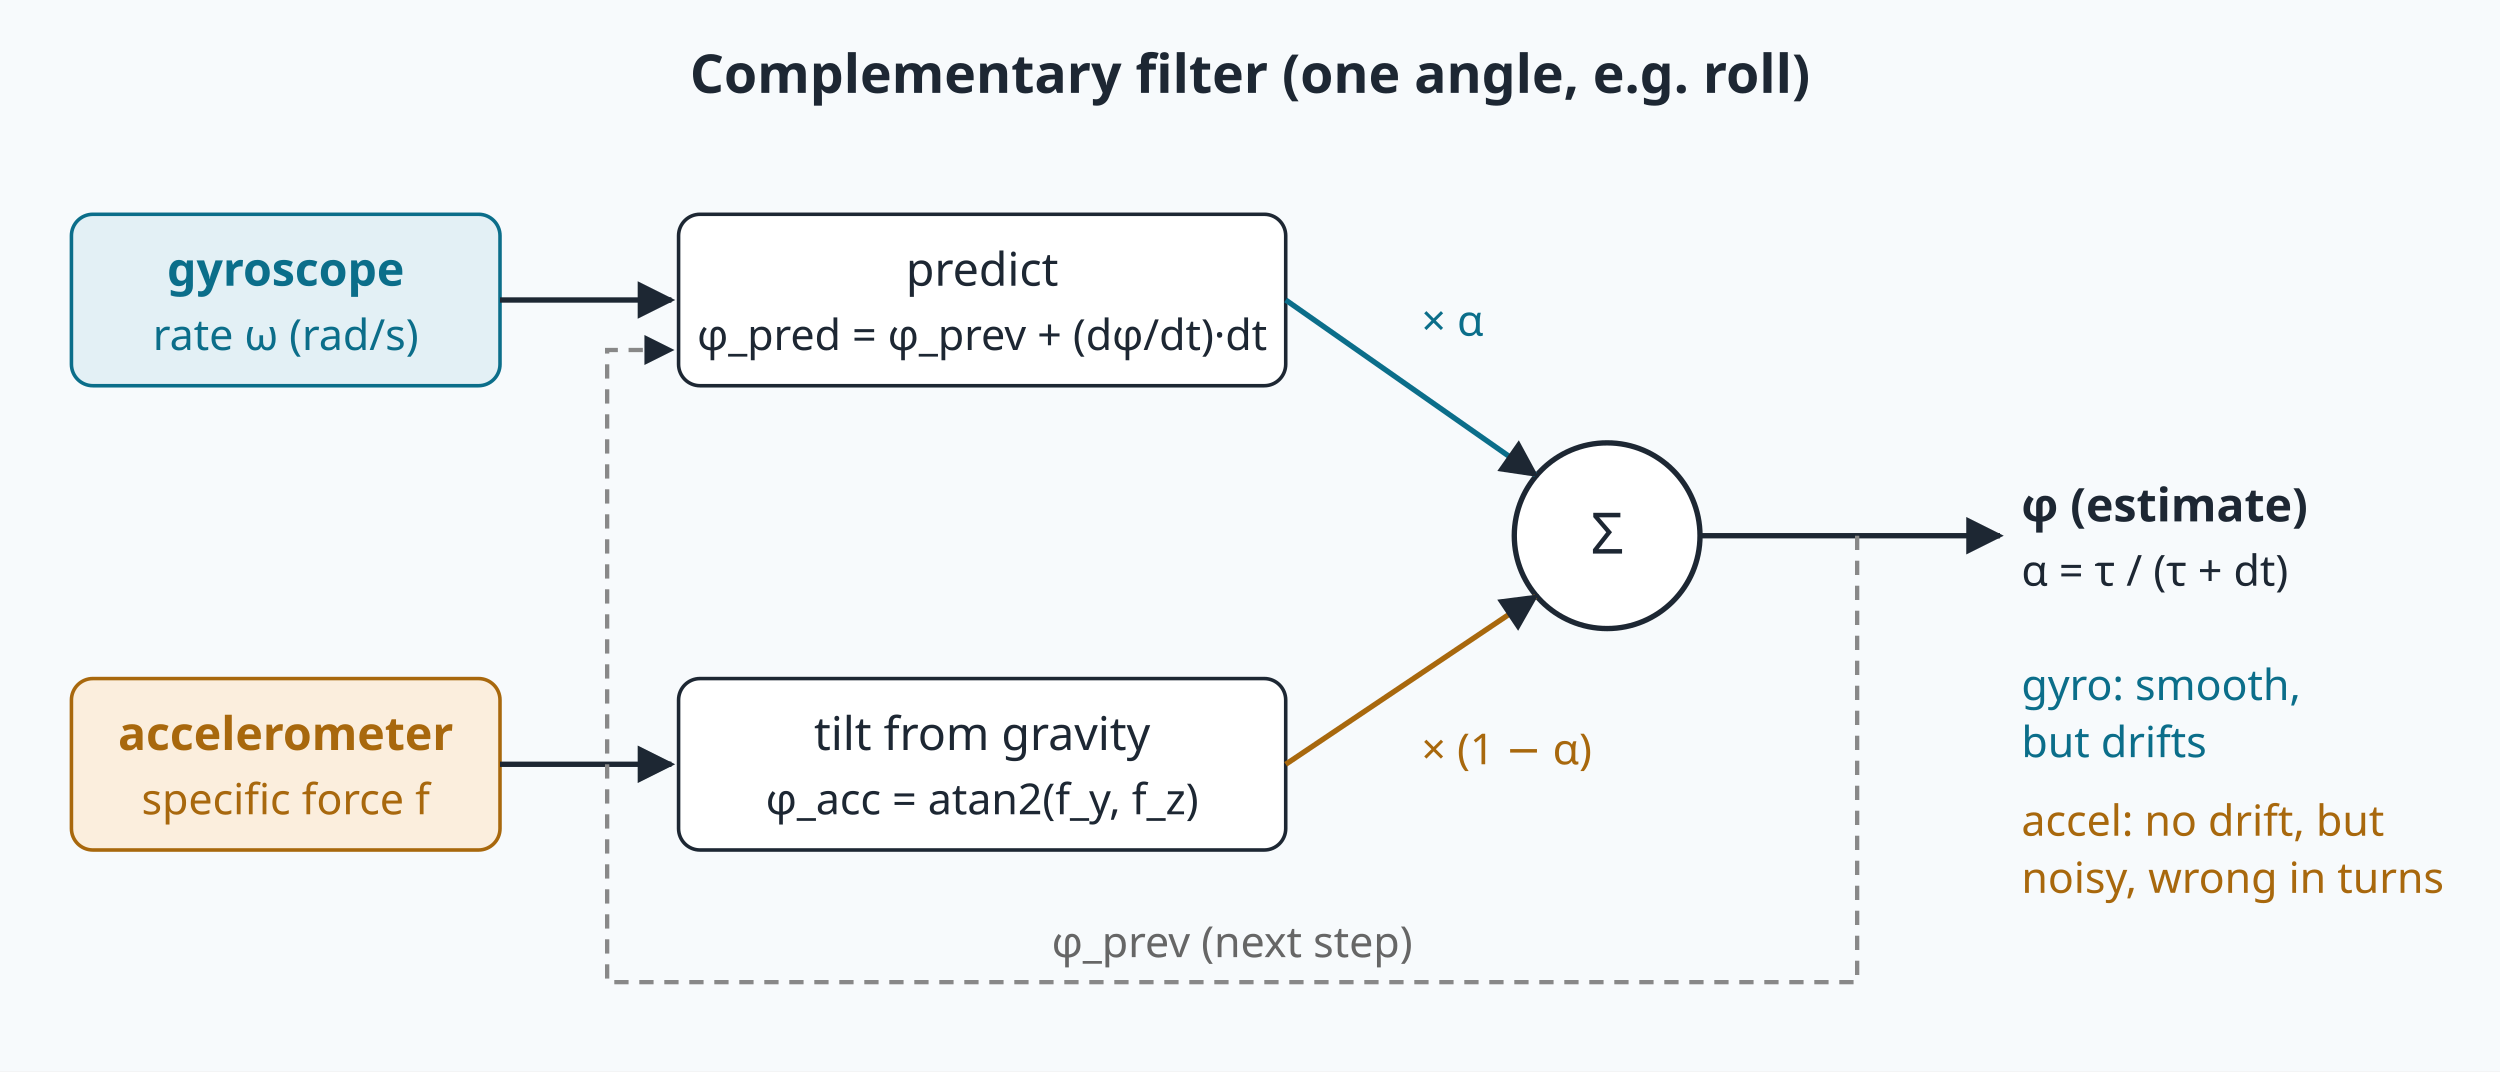
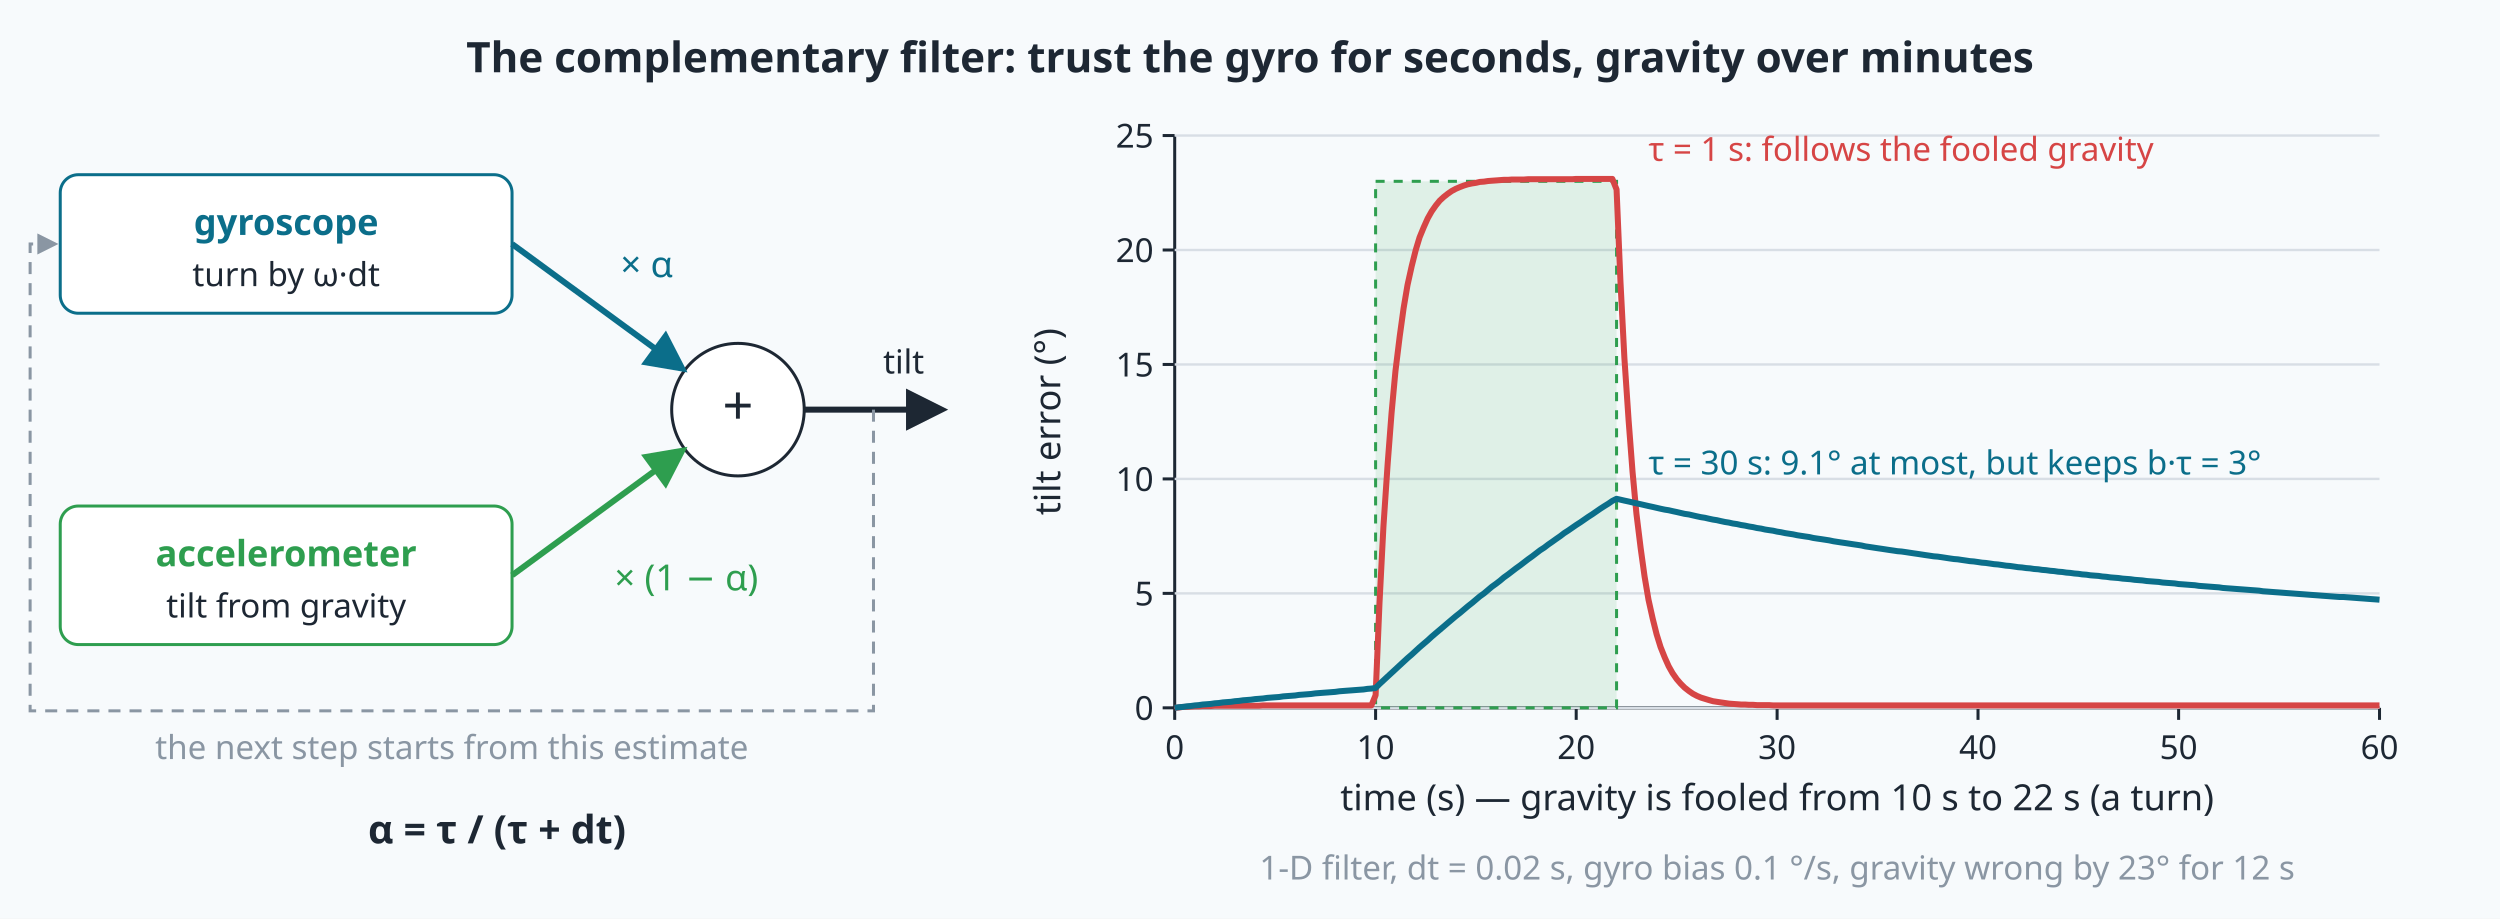
- <svg xmlns="http://www.w3.org/2000/svg" viewBox="0 0 700 300" font-family="sans-serif" font-size="13">
-   <rect width="700" height="300" fill="#f7fafc" />
+ <svg xmlns="http://www.w3.org/2000/svg" viewBox="0 0 830 305" font-family="sans-serif" font-size="13">
+   <rect width="830" height="305" fill="#f7fafc" />
  <defs>
-     <marker id="k" viewBox="0 0 10 10" refX="9" refY="5" markerWidth="7" markerHeight="7" orient="auto">
+     <marker id="mi" viewBox="0 0 10 10" refX="8" refY="5" markerWidth="7" markerHeight="7" orient="auto-start-reverse">
      <path d="M0 0L10 5L0 10z" fill="#1d2733" />
    </marker>
+     <marker id="mr" viewBox="0 0 10 10" refX="8" refY="5" markerWidth="7" markerHeight="7" orient="auto-start-reverse">
+       <path d="M0 0L10 5L0 10z" fill="#d64545" />
+     </marker>
+     <marker id="mb" viewBox="0 0 10 10" refX="8" refY="5" markerWidth="7" markerHeight="7" orient="auto-start-reverse">
+       <path d="M0 0L10 5L0 10z" fill="#0b6e8a" />
+     </marker>
+     <marker id="mo" viewBox="0 0 10 10" refX="8" refY="5" markerWidth="7" markerHeight="7" orient="auto-start-reverse">
+       <path d="M0 0L10 5L0 10z" fill="#a8680d" />
+     </marker>
+     <marker id="mg" viewBox="0 0 10 10" refX="8" refY="5" markerWidth="7" markerHeight="7" orient="auto-start-reverse">
+       <path d="M0 0L10 5L0 10z" fill="#8a96a3" />
+     </marker>
+     <marker id="mn" viewBox="0 0 10 10" refX="8" refY="5" markerWidth="7" markerHeight="7" orient="auto-start-reverse">
+       <path d="M0 0L10 5L0 10z" fill="#2e9e4f" />
+     </marker>
  </defs>
-   <text x="350" y="26" text-anchor="middle" font-weight="bold" fill="#1d2733" font-size="15">Complementary filter (one angle, e.g. roll)</text>
-   <rect x="20" y="60" width="120" height="48" rx="6" fill="#e3f0f5" stroke="#0b6e8a" />
-   <text x="80" y="80" text-anchor="middle" fill="#0b6e8a" font-weight="bold">gyroscope</text>
-   <text x="80" y="98" text-anchor="middle" fill="#0b6e8a" font-size="12">rate ω (rad/s)</text>
-   <rect x="190" y="60" width="170" height="48" rx="6" fill="#fff" stroke="#1d2733" />
-   <text x="275" y="80" text-anchor="middle" fill="#1d2733">predict</text>
-   <text x="275" y="98" text-anchor="middle" fill="#1d2733" font-size="12">φ_pred = φ_prev + (dφ/dt)·dt</text>
-   <line x1="140" y1="84" x2="188" y2="84" stroke="#1d2733" stroke-width="1.5" marker-end="url(#k)" />
-   <rect x="20" y="190" width="120" height="48" rx="6" fill="#fbeedd" stroke="#a8680d" />
-   <text x="80" y="210" text-anchor="middle" fill="#a8680d" font-weight="bold">accelerometer</text>
-   <text x="80" y="228" text-anchor="middle" fill="#a8680d" font-size="12">specific force f</text>
-   <rect x="190" y="190" width="170" height="48" rx="6" fill="#fff" stroke="#1d2733" />
-   <text x="275" y="210" text-anchor="middle" fill="#1d2733">tilt from gravity</text>
-   <text x="275" y="228" text-anchor="middle" fill="#1d2733" font-size="12">φ_acc = atan2(f_y, f_z)</text>
-   <line x1="140" y1="214" x2="188" y2="214" stroke="#1d2733" stroke-width="1.5" marker-end="url(#k)" />
-   <circle cx="450" cy="150" r="26" fill="#fff" stroke="#1d2733" stroke-width="1.5" />
-   <text x="450" y="155" text-anchor="middle" fill="#1d2733" font-size="16">Σ</text>
-   <line x1="360" y1="84" x2="430" y2="133" stroke="#0b6e8a" stroke-width="1.5" marker-end="url(#k)" />
-   <text x="398" y="94" fill="#0b6e8a" font-size="12">× α</text>
-   <line x1="360" y1="214" x2="430" y2="167" stroke="#a8680d" stroke-width="1.5" marker-end="url(#k)" />
-   <text x="398" y="214" fill="#a8680d" font-size="12">× (1 − α)</text>
-   <line x1="476" y1="150" x2="560" y2="150" stroke="#1d2733" stroke-width="1.5" marker-end="url(#k)" />
-   <text x="566" y="146" fill="#1d2733" font-weight="bold">φ (estimate)</text>
-   <text x="566" y="164" fill="#1d2733" font-size="12">α = τ / (τ + dt)</text>
-   <path d="M520 150 L520 275 L170 275 L170 98 L188 98" fill="none" stroke="#888" stroke-width="1.2" stroke-dasharray="4 3" marker-end="url(#k)" />
-   <text x="345" y="268" text-anchor="middle" fill="#666" font-size="12">φ_prev (next step)</text>
-   <text x="566" y="196" fill="#0b6e8a" font-size="12">gyro: smooth,</text>
-   <text x="566" y="212" fill="#0b6e8a" font-size="12">but drifts</text>
-   <text x="566" y="234" fill="#a8680d" font-size="12">accel: no drift, but</text>
-   <text x="566" y="250" fill="#a8680d" font-size="12">noisy, wrong in turns</text>
+   <text x="415.0" y="24.0" text-anchor="middle" font-size="14" fill="#1d2733" font-weight="bold">The complementary filter: trust the gyro for seconds, gravity over minutes</text>
+   <rect x="20" y="58" width="150" height="46" rx="6" fill="#ffffff" stroke="#0b6e8a" />
+   <text x="95.0" y="78.0" text-anchor="middle" font-size="12" fill="#0b6e8a" font-weight="bold">gyroscope</text>
+   <text x="95.0" y="95.0" text-anchor="middle" font-size="11" fill="#1d2733" font-weight="normal">turn by ω·dt</text>
+   <rect x="20" y="168" width="150" height="46" rx="6" fill="#ffffff" stroke="#2e9e4f" />
+   <text x="95.0" y="188.0" text-anchor="middle" font-size="12" fill="#2e9e4f" font-weight="bold">accelerometer</text>
+   <text x="95.0" y="205.0" text-anchor="middle" font-size="11" fill="#1d2733" font-weight="normal">tilt from gravity</text>
+   <circle cx="245" cy="136" r="22" fill="#ffffff" stroke="#1d2733" />
+   <text x="245.0" y="141.0" text-anchor="middle" font-size="18" fill="#1d2733" font-weight="normal">+</text>
+   <line x1="170.0" y1="81.0" x2="226.0" y2="122.0" stroke="#0b6e8a" stroke-width="2" marker-end="url(#mb)" />
+   <text x="206.0" y="92.0" text-anchor="start" font-size="12" fill="#0b6e8a" font-weight="normal">× α</text>
+   <line x1="170.0" y1="191.0" x2="226.0" y2="150.0" stroke="#2e9e4f" stroke-width="2" marker-end="url(#mn)" />
+   <text x="204.0" y="196.0" text-anchor="start" font-size="12" fill="#2e9e4f" font-weight="normal">× (1 − α)</text>
+   <line x1="267.0" y1="136.0" x2="312.0" y2="136.0" stroke="#1d2733" stroke-width="2" marker-end="url(#mi)" />
+   <text x="300.0" y="124.0" text-anchor="middle" font-size="11" fill="#1d2733" font-weight="normal">tilt</text>
+   <path d="M290 136 L290 236 L10 236 L10 81 L18 81" fill="none" stroke="#8a96a3" stroke-dasharray="4 3" marker-end="url(#mg)" />
+   <text x="150.0" y="252.0" text-anchor="middle" font-size="11" fill="#8a96a3" font-weight="normal">the next step starts from this estimate</text>
+   <text x="165.0" y="280.0" text-anchor="middle" font-size="13" fill="#1d2733" font-weight="bold">α = τ / (τ + dt)</text>
+   <line x1="390.0" y1="235.0" x2="790.0" y2="235.0" stroke="#1d2733" stroke-width="1.0" />
+   <line x1="390.0" y1="45.0" x2="390.0" y2="235.0" stroke="#1d2733" stroke-width="1.0" />
+   <line x1="390.0" y1="235.0" x2="390.0" y2="239.0" stroke="#1d2733" stroke-width="1.0" />
+   <text x="390.0" y="252.0" text-anchor="middle" font-size="11" fill="#1d2733" font-weight="normal">0</text>
+   <line x1="456.7" y1="235.0" x2="456.7" y2="239.0" stroke="#1d2733" stroke-width="1.0" />
+   <text x="456.7" y="252.0" text-anchor="middle" font-size="11" fill="#1d2733" font-weight="normal">10</text>
+   <line x1="523.3" y1="235.0" x2="523.3" y2="239.0" stroke="#1d2733" stroke-width="1.0" />
+   <text x="523.3" y="252.0" text-anchor="middle" font-size="11" fill="#1d2733" font-weight="normal">20</text>
+   <line x1="590.0" y1="235.0" x2="590.0" y2="239.0" stroke="#1d2733" stroke-width="1.0" />
+   <text x="590.0" y="252.0" text-anchor="middle" font-size="11" fill="#1d2733" font-weight="normal">30</text>
+   <line x1="656.7" y1="235.0" x2="656.7" y2="239.0" stroke="#1d2733" stroke-width="1.0" />
+   <text x="656.7" y="252.0" text-anchor="middle" font-size="11" fill="#1d2733" font-weight="normal">40</text>
+   <line x1="723.3" y1="235.0" x2="723.3" y2="239.0" stroke="#1d2733" stroke-width="1.0" />
+   <text x="723.3" y="252.0" text-anchor="middle" font-size="11" fill="#1d2733" font-weight="normal">50</text>
+   <line x1="790.0" y1="235.0" x2="790.0" y2="239.0" stroke="#1d2733" stroke-width="1.0" />
+   <text x="790.0" y="252.0" text-anchor="middle" font-size="11" fill="#1d2733" font-weight="normal">60</text>
+   <line x1="386.0" y1="235.0" x2="390.0" y2="235.0" stroke="#1d2733" stroke-width="1.0" />
+   <line x1="390.0" y1="235.0" x2="790.0" y2="235.0" stroke="#d8dee5" stroke-width="0.8" />
+   <text x="383.0" y="239.0" text-anchor="end" font-size="11" fill="#1d2733" font-weight="normal">0</text>
+   <line x1="386.0" y1="197.0" x2="390.0" y2="197.0" stroke="#1d2733" stroke-width="1.0" />
+   <line x1="390.0" y1="197.0" x2="790.0" y2="197.0" stroke="#d8dee5" stroke-width="0.8" />
+   <text x="383.0" y="201.0" text-anchor="end" font-size="11" fill="#1d2733" font-weight="normal">5</text>
+   <line x1="386.0" y1="159.0" x2="390.0" y2="159.0" stroke="#1d2733" stroke-width="1.0" />
+   <line x1="390.0" y1="159.0" x2="790.0" y2="159.0" stroke="#d8dee5" stroke-width="0.8" />
+   <text x="383.0" y="163.0" text-anchor="end" font-size="11" fill="#1d2733" font-weight="normal">10</text>
+   <line x1="386.0" y1="121.0" x2="390.0" y2="121.0" stroke="#1d2733" stroke-width="1.0" />
+   <line x1="390.0" y1="121.0" x2="790.0" y2="121.0" stroke="#d8dee5" stroke-width="0.8" />
+   <text x="383.0" y="125.0" text-anchor="end" font-size="11" fill="#1d2733" font-weight="normal">15</text>
+   <line x1="386.0" y1="83.0" x2="390.0" y2="83.0" stroke="#1d2733" stroke-width="1.0" />
+   <line x1="390.0" y1="83.0" x2="790.0" y2="83.0" stroke="#d8dee5" stroke-width="0.8" />
+   <text x="383.0" y="87.0" text-anchor="end" font-size="11" fill="#1d2733" font-weight="normal">20</text>
+   <line x1="386.0" y1="45.0" x2="390.0" y2="45.0" stroke="#1d2733" stroke-width="1.0" />
+   <line x1="390.0" y1="45.0" x2="790.0" y2="45.0" stroke="#d8dee5" stroke-width="0.8" />
+   <text x="383.0" y="49.0" text-anchor="end" font-size="11" fill="#1d2733" font-weight="normal">25</text>
+   <text x="590.0" y="269.0" text-anchor="middle" font-size="12" fill="#1d2733" font-weight="normal">time (s) — gravity is fooled from 10 s to 22 s (a turn)</text>
+   <text x="352" y="140.0" font-size="12" fill="#1d2733" text-anchor="middle" transform="rotate(-90 352 140.0)">tilt error (°)</text>
+   <rect x="456.7" y="60.2" width="80.0" height="174.8" fill="#2e9e4f" fill-opacity="0.12" stroke="#2e9e4f" stroke-dasharray="3 3" />
+   <polyline points="390.0,235.0 391.3,234.9 392.7,234.7 394.0,234.7 395.3,234.6 396.7,234.5 398.0,234.5 399.3,234.4 400.7,234.4 402.0,234.4 403.3,234.3 404.7,234.3 406.0,234.3 407.3,234.3 408.7,234.3 410.0,234.3 411.3,234.3 412.7,234.3 414.0,234.3 415.3,234.3 416.7,234.3 418.0,234.3 419.3,234.2 420.7,234.2 422.0,234.2 423.3,234.2 424.7,234.2 426.0,234.2 427.3,234.2 428.7,234.2 430.0,234.2 431.3,234.2 432.7,234.2 434.0,234.2 435.3,234.2 436.7,234.2 438.0,234.2 439.3,234.2 440.7,234.2 442.0,234.2 443.3,234.2 444.7,234.2 446.0,234.2 447.3,234.2 448.7,234.2 450.0,234.2 451.3,234.2 452.7,234.2 454.0,234.2 455.3,234.2 456.7,230.8 458.0,200.0 459.3,174.8 460.7,154.0 462.0,137.1 463.3,123.1 464.7,111.7 466.0,102.3 467.3,94.6 468.7,88.3 470.0,83.1 471.3,78.8 472.7,75.4 474.0,72.5 475.3,70.2 476.7,68.2 478.0,66.6 479.3,65.4 480.7,64.3 482.0,63.4 483.3,62.7 484.7,62.1 486.0,61.6 487.3,61.2 488.7,60.9 490.0,60.7 491.3,60.4 492.7,60.3 494.0,60.1 495.3,60.0 496.7,59.9 498.0,59.8 499.3,59.7 500.7,59.7 502.0,59.6 503.3,59.6 504.7,59.6 506.0,59.6 507.3,59.5 508.7,59.5 510.0,59.5 511.3,59.5 512.7,59.5 514.0,59.5 515.3,59.5 516.7,59.5 518.0,59.5 519.3,59.5 520.7,59.5 522.0,59.5 523.3,59.4 524.7,59.4 526.0,59.4 527.3,59.4 528.7,59.4 530.0,59.4 531.3,59.4 532.7,59.4 534.0,59.4 535.3,59.4 536.7,62.9 538.0,93.7 539.3,118.9 540.7,139.6 542.0,156.6 543.3,170.6 544.7,182.0 546.0,191.4 547.3,199.1 548.7,205.4 550.0,210.6 551.3,214.8 552.7,218.3 554.0,221.2 555.3,223.5 556.7,225.5 558.0,227.0 559.3,228.3 560.7,229.4 562.0,230.3 563.3,231.0 564.7,231.6 566.0,232.0 567.3,232.4 568.7,232.8 570.0,233.0 571.3,233.2 572.7,233.4 574.0,233.6 575.3,233.7 576.7,233.8 578.0,233.9 579.3,233.9 580.7,234.0 582.0,234.0 583.3,234.1 584.7,234.1 586.0,234.1 587.3,234.1 588.7,234.2 590.0,234.2 591.3,234.2 592.7,234.2 594.0,234.2 595.3,234.2 596.7,234.2 598.0,234.2 599.3,234.2 600.7,234.2 602.0,234.2 603.3,234.2 604.7,234.2 606.0,234.2 607.3,234.2 608.7,234.2 610.0,234.2 611.3,234.2 612.7,234.2 614.0,234.2 615.3,234.2 616.7,234.2 618.0,234.2 619.3,234.2 620.7,234.2 622.0,234.2 623.3,234.2 624.7,234.2 626.0,234.2 627.3,234.2 628.7,234.2 630.0,234.2 631.3,234.2 632.7,234.2 634.0,234.2 635.3,234.2 636.7,234.2 638.0,234.2 639.3,234.2 640.7,234.2 642.0,234.2 643.3,234.2 644.7,234.2 646.0,234.2 647.3,234.2 648.7,234.2 650.0,234.2 651.3,234.2 652.7,234.2 654.0,234.2 655.3,234.2 656.7,234.2 658.0,234.2 659.3,234.2 660.7,234.2 662.0,234.2 663.3,234.2 664.7,234.2 666.0,234.2 667.3,234.2 668.7,234.2 670.0,234.2 671.3,234.2 672.7,234.2 674.0,234.2 675.3,234.2 676.7,234.2 678.0,234.2 679.3,234.2 680.7,234.2 682.0,234.2 683.3,234.2 684.7,234.2 686.0,234.2 687.3,234.2 688.7,234.2 690.0,234.2 691.3,234.2 692.7,234.2 694.0,234.2 695.3,234.2 696.7,234.2 698.0,234.2 699.3,234.2 700.7,234.2 702.0,234.2 703.3,234.2 704.7,234.2 706.0,234.2 707.3,234.2 708.7,234.2 710.0,234.2 711.3,234.2 712.7,234.2 714.0,234.2 715.3,234.2 716.7,234.2 718.0,234.2 719.3,234.2 720.7,234.2 722.0,234.2 723.3,234.2 724.7,234.2 726.0,234.2 727.3,234.2 728.7,234.2 730.0,234.2 731.3,234.2 732.7,234.2 734.0,234.2 735.3,234.2 736.7,234.2 738.0,234.2 739.3,234.2 740.7,234.2 742.0,234.2 743.3,234.2 744.7,234.2 746.0,234.2 747.3,234.2 748.7,234.2 750.0,234.2 751.3,234.2 752.7,234.2 754.0,234.2 755.3,234.2 756.7,234.2 758.0,234.2 759.3,234.2 760.7,234.2 762.0,234.2 763.3,234.2 764.7,234.2 766.0,234.2 767.3,234.2 768.7,234.2 770.0,234.2 771.3,234.2 772.7,234.2 774.0,234.2 775.3,234.2 776.7,234.2 778.0,234.2 779.3,234.2 780.7,234.2 782.0,234.2 783.3,234.2 784.7,234.2 786.0,234.2 787.3,234.2 788.7,234.2 790.0,234.2" fill="none" stroke="#d64545" stroke-width="2" stroke-linejoin="round" />
+   <text x="547.3" y="53.4" text-anchor="start" font-size="11" fill="#d64545" font-weight="normal">τ = 1 s: follows the fooled gravity</text>
+   <polyline points="390.0,235.0 391.3,234.8 392.7,234.7 394.0,234.5 395.3,234.4 396.7,234.2 398.0,234.1 399.3,233.9 400.7,233.8 402.0,233.7 403.3,233.5 404.7,233.4 406.0,233.2 407.3,233.1 408.7,233.0 410.0,232.8 411.3,232.7 412.7,232.5 414.0,232.4 415.3,232.3 416.7,232.1 418.0,232.0 419.3,231.9 420.7,231.7 422.0,231.6 423.3,231.5 424.7,231.4 426.0,231.2 427.3,231.1 428.7,231.0 430.0,230.9 431.3,230.7 432.7,230.6 434.0,230.5 435.3,230.4 436.7,230.2 438.0,230.1 439.3,230.0 440.7,229.9 442.0,229.8 443.3,229.7 444.7,229.5 446.0,229.4 447.3,229.3 448.7,229.2 450.0,229.1 451.3,229.0 452.7,228.9 454.0,228.7 455.3,228.6 456.7,228.4 458.0,227.1 459.3,225.9 460.7,224.6 462.0,223.4 463.3,222.2 464.7,220.9 466.0,219.7 467.3,218.5 468.7,217.3 470.0,216.1 471.3,214.9 472.7,213.7 474.0,212.6 475.3,211.4 476.7,210.2 478.0,209.1 479.3,208.0 480.7,206.8 482.0,205.7 483.3,204.6 484.7,203.5 486.0,202.4 487.3,201.3 488.7,200.2 490.0,199.1 491.3,198.0 492.7,197.0 494.0,195.9 495.3,194.8 496.7,193.8 498.0,192.8 499.3,191.7 500.7,190.7 502.0,189.7 503.3,188.7 504.7,187.7 506.0,186.7 507.3,185.7 508.7,184.7 510.0,183.7 511.3,182.7 512.7,181.8 514.0,180.8 515.3,179.9 516.7,178.9 518.0,178.0 519.3,177.0 520.7,176.1 522.0,175.2 523.3,174.3 524.7,173.4 526.0,172.5 527.3,171.6 528.7,170.7 530.0,169.8 531.3,168.9 532.7,168.0 534.0,167.2 535.3,166.3 536.7,165.6 538.0,165.9 539.3,166.2 540.7,166.5 542.0,166.8 543.3,167.1 544.7,167.4 546.0,167.7 547.3,168.0 548.7,168.3 550.0,168.6 551.3,168.9 552.7,169.2 554.0,169.4 555.3,169.7 556.7,170.0 558.0,170.3 559.3,170.6 560.7,170.8 562.0,171.1 563.3,171.4 564.7,171.7 566.0,171.9 567.3,172.2 568.7,172.5 570.0,172.7 571.3,173.0 572.7,173.3 574.0,173.5 575.3,173.8 576.7,174.0 578.0,174.3 579.3,174.5 580.7,174.8 582.0,175.0 583.3,175.3 584.7,175.5 586.0,175.8 587.3,176.0 588.7,176.2 590.0,176.5 591.3,176.7 592.7,177.0 594.0,177.2 595.3,177.4 596.7,177.7 598.0,177.9 599.3,178.1 600.7,178.3 602.0,178.6 603.3,178.8 604.7,179.0 606.0,179.2 607.3,179.4 608.7,179.7 610.0,179.9 611.3,180.1 612.7,180.3 614.0,180.5 615.3,180.7 616.7,180.9 618.0,181.1 619.3,181.4 620.7,181.6 622.0,181.8 623.3,182.0 624.7,182.2 626.0,182.4 627.3,182.6 628.7,182.8 630.0,183.0 631.3,183.1 632.7,183.3 634.0,183.5 635.3,183.7 636.7,183.9 638.0,184.1 639.3,184.3 640.7,184.5 642.0,184.7 643.3,184.8 644.7,185.0 646.0,185.2 647.3,185.4 648.7,185.6 650.0,185.7 651.3,185.9 652.7,186.1 654.0,186.3 655.3,186.4 656.7,186.6 658.0,186.8 659.3,186.9 660.7,187.1 662.0,187.3 663.3,187.4 664.7,187.6 666.0,187.8 667.3,187.9 668.7,188.1 670.0,188.3 671.3,188.4 672.7,188.6 674.0,188.7 675.3,188.9 676.7,189.0 678.0,189.2 679.3,189.3 680.7,189.5 682.0,189.6 683.3,189.8 684.7,189.9 686.0,190.1 687.3,190.2 688.7,190.4 690.0,190.5 691.3,190.7 692.7,190.8 694.0,191.0 695.3,191.1 696.7,191.2 698.0,191.4 699.3,191.5 700.7,191.7 702.0,191.8 703.3,191.9 704.7,192.1 706.0,192.2 707.3,192.3 708.7,192.5 710.0,192.6 711.3,192.7 712.7,192.9 714.0,193.0 715.3,193.1 716.7,193.2 718.0,193.4 719.3,193.5 720.7,193.6 722.0,193.7 723.3,193.9 724.7,194.0 726.0,194.1 727.3,194.2 728.7,194.3 730.0,194.5 731.3,194.6 732.7,194.7 734.0,194.8 735.3,194.9 736.7,195.0 738.0,195.2 739.3,195.3 740.7,195.4 742.0,195.5 743.3,195.6 744.7,195.7 746.0,195.8 747.3,195.9 748.7,196.0 750.0,196.1 751.3,196.3 752.7,196.4 754.0,196.5 755.3,196.6 756.7,196.7 758.0,196.8 759.3,196.9 760.7,197.0 762.0,197.1 763.3,197.2 764.7,197.3 766.0,197.4 767.3,197.5 768.7,197.6 770.0,197.7 771.3,197.8 772.7,197.9 774.0,198.0 775.3,198.1 776.7,198.2 778.0,198.2 779.3,198.3 780.7,198.4 782.0,198.5 783.3,198.6 784.7,198.7 786.0,198.8 787.3,198.9 788.7,199.0 790.0,199.1" fill="none" stroke="#0b6e8a" stroke-width="2" stroke-linejoin="round" />
+   <text x="547.3" y="157.5" text-anchor="start" font-size="11" fill="#0b6e8a" font-weight="normal">τ = 30 s: 9.1° at most, but keeps b·τ = 3°</text>
+   <text x="590.0" y="292.0" text-anchor="middle" font-size="11" fill="#8a96a3" font-weight="normal">1-D filter, dt = 0.02 s, gyro bias 0.1 °/s, gravity wrong by 23° for 12 s</text>
</svg>
